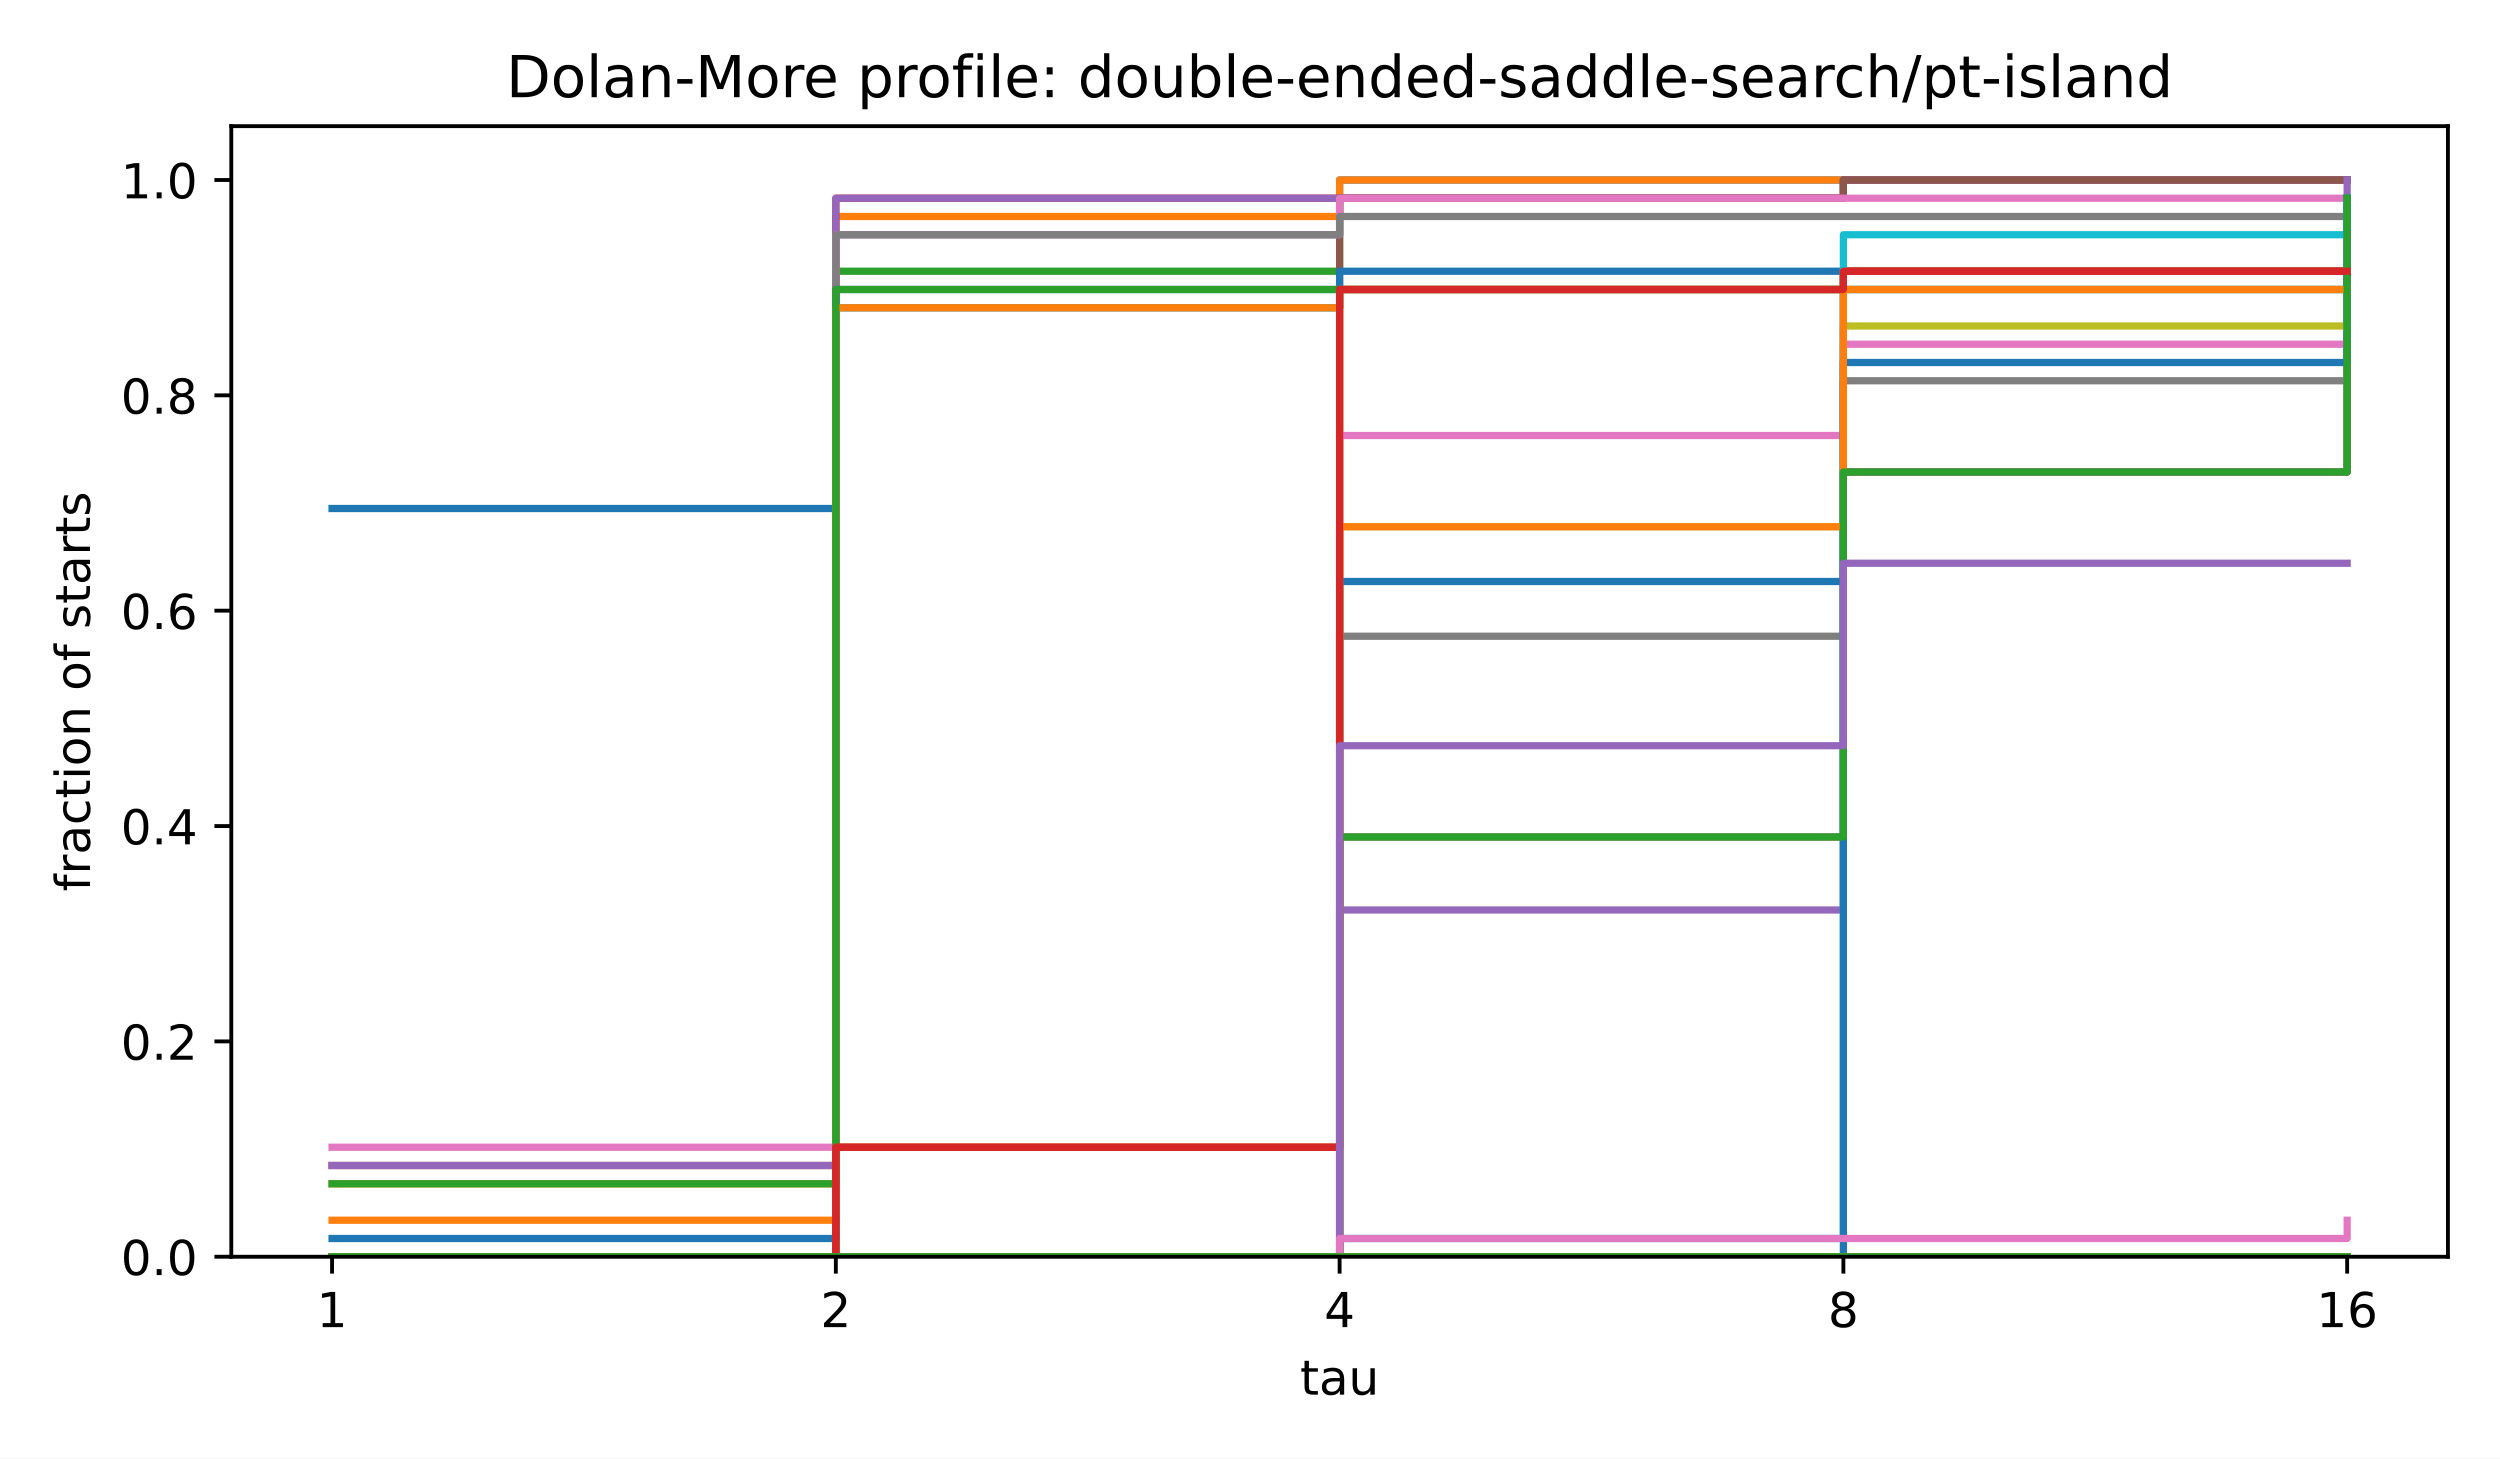
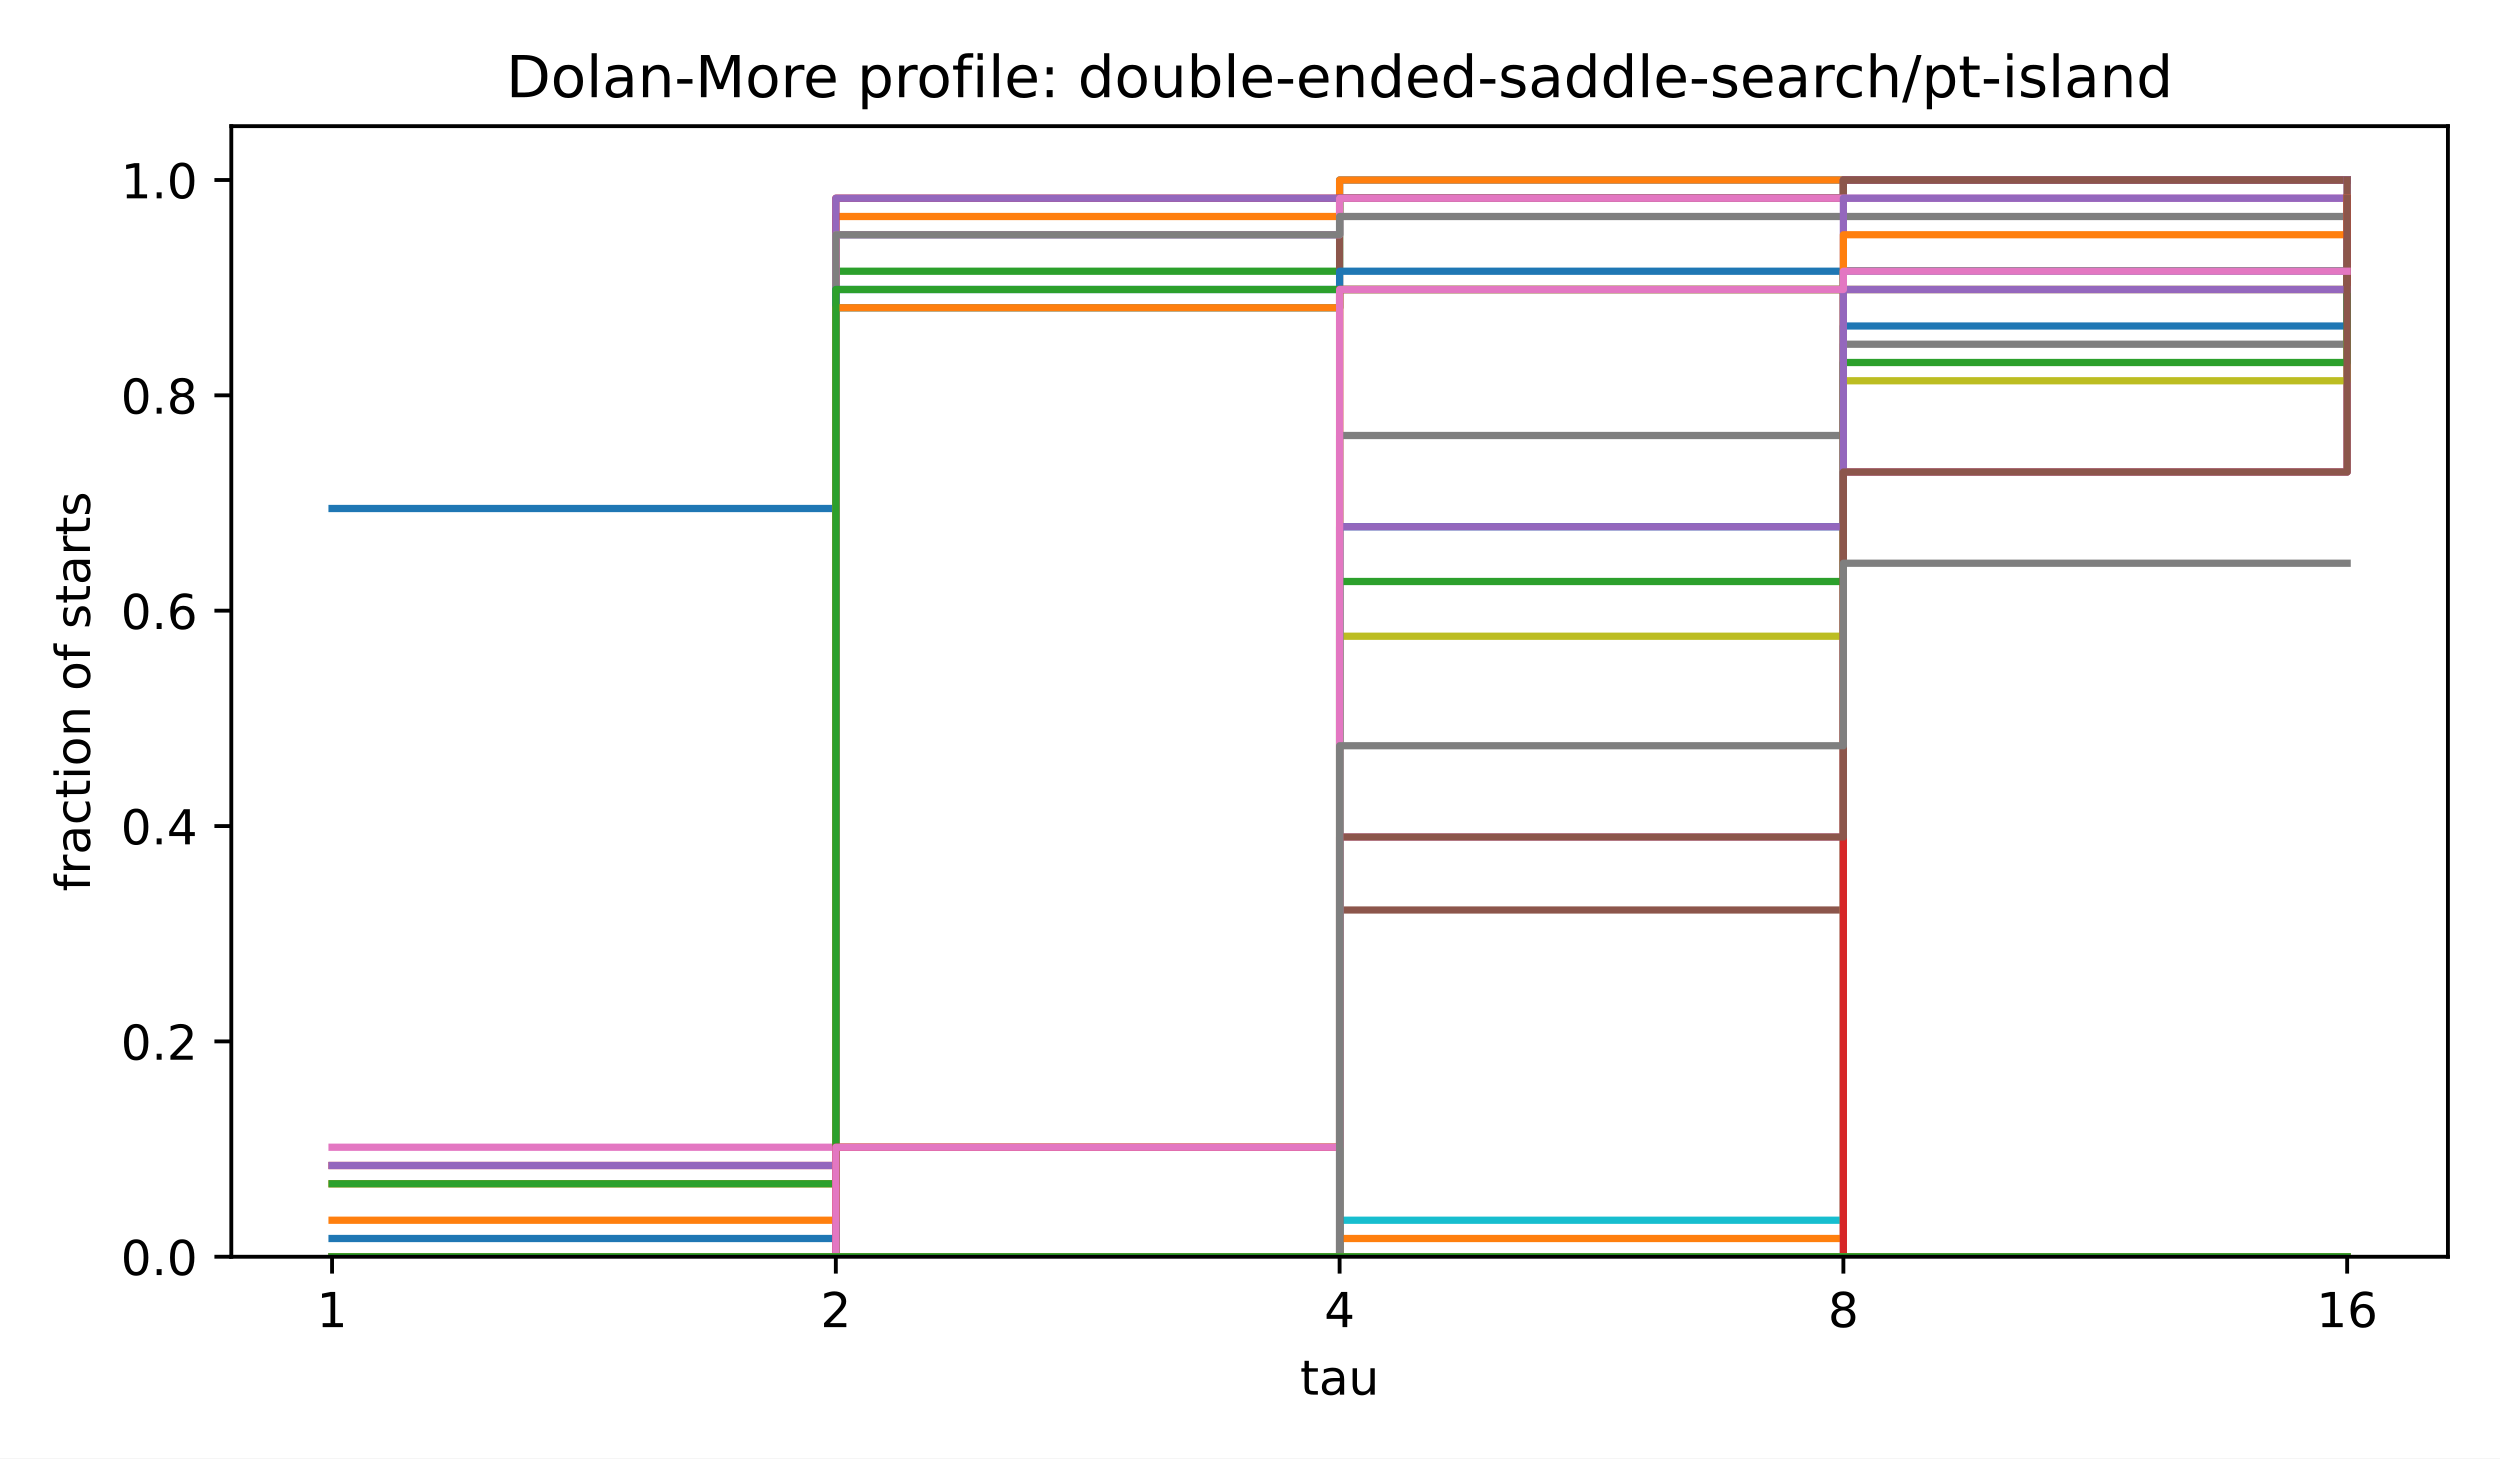
<svg xmlns="http://www.w3.org/2000/svg" xmlns:xlink="http://www.w3.org/1999/xlink" width="518.4pt" height="302.4pt" viewBox="0 0 518.4 302.4" version="1.1">
  <defs>
    <style type="text/css">*{stroke-linejoin: round; stroke-linecap: butt}</style>
  </defs>
  <g id="figure_1">
    <g id="patch_1">
      <path d="M 0 302.4  L 518.4 302.4  L 518.4 0  L 0 0  z " style="fill: #ffffff" />
    </g>
    <g id="axes_1">
      <g id="patch_2">
        <path d="M 47.962 260.6  L 507.6 260.6  L 507.6 26.16  L 47.962 26.16  z " style="fill: #ffffff" />
      </g>
      <g id="matplotlib.axis_1">
        <g id="xtick_1">
          <g id="line2d_1">
            <defs>
              <path id="m8ea4d47d77" d="M 0 0  L 0 3.5  " style="stroke: #000000; stroke-width: 0.8" />
            </defs>
            <g>
              <use xlink:href="#m8ea4d47d77" x="68.855" y="260.6" style="stroke: #000000; stroke-width: 0.8" />
            </g>
          </g>
          <g id="text_1">
            <text style="font-size: 10px; font-family: 'DejaVu Sans', 'Bitstream Vera Sans', 'Computer Modern Sans Serif', 'Lucida Grande', 'Verdana', 'Geneva', 'Lucid', 'Arial', 'Helvetica', 'Avant Garde', sans-serif; text-anchor: middle" x="68.855" y="275.198" transform="rotate(-0 68.85496 275.1977)">1</text>
          </g>
        </g>
        <g id="xtick_2">
          <g id="line2d_2">
            <g>
              <use xlink:href="#m8ea4d47d77" x="173.318" y="260.6" style="stroke: #000000; stroke-width: 0.8" />
            </g>
          </g>
          <g id="text_2">
            <text style="font-size: 10px; font-family: 'DejaVu Sans', 'Bitstream Vera Sans', 'Computer Modern Sans Serif', 'Lucida Grande', 'Verdana', 'Geneva', 'Lucid', 'Arial', 'Helvetica', 'Avant Garde', sans-serif; text-anchor: middle" x="173.318" y="275.198" transform="rotate(-0 173.3181 275.1977)">2</text>
          </g>
        </g>
        <g id="xtick_3">
          <g id="line2d_3">
            <g>
              <use xlink:href="#m8ea4d47d77" x="277.781" y="260.6" style="stroke: #000000; stroke-width: 0.8" />
            </g>
          </g>
          <g id="text_3">
            <text style="font-size: 10px; font-family: 'DejaVu Sans', 'Bitstream Vera Sans', 'Computer Modern Sans Serif', 'Lucida Grande', 'Verdana', 'Geneva', 'Lucid', 'Arial', 'Helvetica', 'Avant Garde', sans-serif; text-anchor: middle" x="277.781" y="275.198" transform="rotate(-0 277.7812 275.1977)">4</text>
          </g>
        </g>
        <g id="xtick_4">
          <g id="line2d_4">
            <g>
              <use xlink:href="#m8ea4d47d77" x="382.244" y="260.6" style="stroke: #000000; stroke-width: 0.8" />
            </g>
          </g>
          <g id="text_4">
            <text style="font-size: 10px; font-family: 'DejaVu Sans', 'Bitstream Vera Sans', 'Computer Modern Sans Serif', 'Lucida Grande', 'Verdana', 'Geneva', 'Lucid', 'Arial', 'Helvetica', 'Avant Garde', sans-serif; text-anchor: middle" x="382.244" y="275.198" transform="rotate(-0 382.2443 275.1977)">8</text>
          </g>
        </g>
        <g id="xtick_5">
          <g id="line2d_5">
            <g>
              <use xlink:href="#m8ea4d47d77" x="486.707" y="260.6" style="stroke: #000000; stroke-width: 0.8" />
            </g>
          </g>
          <g id="text_5">
            <text style="font-size: 10px; font-family: 'DejaVu Sans', 'Bitstream Vera Sans', 'Computer Modern Sans Serif', 'Lucida Grande', 'Verdana', 'Geneva', 'Lucid', 'Arial', 'Helvetica', 'Avant Garde', sans-serif; text-anchor: middle" x="486.707" y="275.198" transform="rotate(-0 486.7074 275.1977)">16</text>
          </g>
        </g>
        <g id="text_6">
          <text style="font-size: 10px; font-family: 'DejaVu Sans', 'Bitstream Vera Sans', 'Computer Modern Sans Serif', 'Lucida Grande', 'Verdana', 'Geneva', 'Lucid', 'Arial', 'Helvetica', 'Avant Garde', sans-serif; text-anchor: middle" x="277.781" y="289.198" transform="rotate(-0 277.7812 289.1977)">tau</text>
        </g>
      </g>
      <g id="matplotlib.axis_2">
        <g id="ytick_1">
          <g id="line2d_6">
            <defs>
              <path id="md659df78fa" d="M 0 0  L -3.5 0  " style="stroke: #000000; stroke-width: 0.8" />
            </defs>
            <g>
              <use xlink:href="#md659df78fa" x="47.962" y="260.6" style="stroke: #000000; stroke-width: 0.8" />
            </g>
          </g>
          <g id="text_7">
            <text style="font-size: 10px; font-family: 'DejaVu Sans', 'Bitstream Vera Sans', 'Computer Modern Sans Serif', 'Lucida Grande', 'Verdana', 'Geneva', 'Lucid', 'Arial', 'Helvetica', 'Avant Garde', sans-serif; text-anchor: end" x="40.962" y="264.399" transform="rotate(-0 40.96234 264.3988)">0.0</text>
          </g>
        </g>
        <g id="ytick_2">
          <g id="line2d_7">
            <g>
              <use xlink:href="#md659df78fa" x="47.962" y="215.945" style="stroke: #000000; stroke-width: 0.8" />
            </g>
          </g>
          <g id="text_8">
            <text style="font-size: 10px; font-family: 'DejaVu Sans', 'Bitstream Vera Sans', 'Computer Modern Sans Serif', 'Lucida Grande', 'Verdana', 'Geneva', 'Lucid', 'Arial', 'Helvetica', 'Avant Garde', sans-serif; text-anchor: end" x="40.962" y="219.744" transform="rotate(-0 40.96234 219.7436)">0.2</text>
          </g>
        </g>
        <g id="ytick_3">
          <g id="line2d_8">
            <g>
              <use xlink:href="#md659df78fa" x="47.962" y="171.29" style="stroke: #000000; stroke-width: 0.8" />
            </g>
          </g>
          <g id="text_9">
            <text style="font-size: 10px; font-family: 'DejaVu Sans', 'Bitstream Vera Sans', 'Computer Modern Sans Serif', 'Lucida Grande', 'Verdana', 'Geneva', 'Lucid', 'Arial', 'Helvetica', 'Avant Garde', sans-serif; text-anchor: end" x="40.962" y="175.088" transform="rotate(-0 40.96234 175.0884)">0.4</text>
          </g>
        </g>
        <g id="ytick_4">
          <g id="line2d_9">
            <g>
              <use xlink:href="#md659df78fa" x="47.962" y="126.634" style="stroke: #000000; stroke-width: 0.8" />
            </g>
          </g>
          <g id="text_10">
            <text style="font-size: 10px; font-family: 'DejaVu Sans', 'Bitstream Vera Sans', 'Computer Modern Sans Serif', 'Lucida Grande', 'Verdana', 'Geneva', 'Lucid', 'Arial', 'Helvetica', 'Avant Garde', sans-serif; text-anchor: end" x="40.962" y="130.433" transform="rotate(-0 40.96234 130.4331)">0.6</text>
          </g>
        </g>
        <g id="ytick_5">
          <g id="line2d_10">
            <g>
              <use xlink:href="#md659df78fa" x="47.962" y="81.979" style="stroke: #000000; stroke-width: 0.8" />
            </g>
          </g>
          <g id="text_11">
            <text style="font-size: 10px; font-family: 'DejaVu Sans', 'Bitstream Vera Sans', 'Computer Modern Sans Serif', 'Lucida Grande', 'Verdana', 'Geneva', 'Lucid', 'Arial', 'Helvetica', 'Avant Garde', sans-serif; text-anchor: end" x="40.962" y="85.778" transform="rotate(-0 40.96234 85.77788)">0.8</text>
          </g>
        </g>
        <g id="ytick_6">
          <g id="line2d_11">
            <g>
              <use xlink:href="#md659df78fa" x="47.962" y="37.324" style="stroke: #000000; stroke-width: 0.8" />
            </g>
          </g>
          <g id="text_12">
            <text style="font-size: 10px; font-family: 'DejaVu Sans', 'Bitstream Vera Sans', 'Computer Modern Sans Serif', 'Lucida Grande', 'Verdana', 'Geneva', 'Lucid', 'Arial', 'Helvetica', 'Avant Garde', sans-serif; text-anchor: end" x="40.962" y="41.123" transform="rotate(-0 40.96234 41.12264)">1.0</text>
          </g>
        </g>
        <g id="text_13">
          <text style="font-size: 10px; font-family: 'DejaVu Sans', 'Bitstream Vera Sans', 'Computer Modern Sans Serif', 'Lucida Grande', 'Verdana', 'Geneva', 'Lucid', 'Arial', 'Helvetica', 'Avant Garde', sans-serif; text-anchor: middle" x="18.657" y="143.38" transform="rotate(-90 18.65687 143.38)">fraction of starts</text>
        </g>
      </g>
      <g id="line2d_12">
        <path d="M 68.855 105.442  L 173.318 105.442  L 173.318 48.677  L 277.781 48.677  L 277.781 37.324  L 382.244 37.324  L 382.244 37.324  L 486.707 37.324  L 486.707 37.324  " clip-path="url(#p4e380cea4b)" style="fill: none; stroke: #1f77b4; stroke-width: 1.5; stroke-linecap: square" />
      </g>
      <g id="line2d_13">
        <path d="M 68.855 245.463  L 173.318 245.463  L 173.318 44.892  L 277.781 44.892  L 277.781 37.324  L 382.244 37.324  L 382.244 37.324  L 486.707 37.324  L 486.707 37.324  " clip-path="url(#p4e380cea4b)" style="fill: none; stroke: #ff7f0e; stroke-width: 1.5; stroke-linecap: square" />
      </g>
      <g id="line2d_14">
        <path d="M 68.855 260.6  L 173.318 260.6  L 173.318 56.246  L 277.781 56.246  L 277.781 41.108  L 382.244 41.108  L 382.244 37.324  L 486.707 37.324  L 486.707 37.324  " clip-path="url(#p4e380cea4b)" style="fill: none; stroke: #2ca02c; stroke-width: 1.5; stroke-linecap: square" />
      </g>
      <g id="line2d_15">
        <path d="M 68.855 241.678  L 173.318 241.678  L 173.318 41.108  L 277.781 41.108  L 277.781 41.108  L 382.244 41.108  L 382.244 37.324  L 486.707 37.324  L 486.707 37.324  " clip-path="url(#p4e380cea4b)" style="fill: none; stroke: #d62728; stroke-width: 1.5; stroke-linecap: square" />
      </g>
      <g id="line2d_16">
        <path d="M 68.855 241.678  L 173.318 241.678  L 173.318 41.108  L 277.781 41.108  L 277.781 41.108  L 382.244 41.108  L 382.244 37.324  L 486.707 37.324  L 486.707 37.324  " clip-path="url(#p4e380cea4b)" style="fill: none; stroke: #9467bd; stroke-width: 1.5; stroke-linecap: square" />
      </g>
      <g id="line2d_17">
        <path d="M 68.855 260.6  L 173.318 260.6  L 173.318 63.814  L 277.781 63.814  L 277.781 41.108  L 382.244 41.108  L 382.244 37.324  L 486.707 37.324  L 486.707 37.324  " clip-path="url(#p4e380cea4b)" style="fill: none; stroke: #8c564b; stroke-width: 1.5; stroke-linecap: square" />
      </g>
      <g id="line2d_18">
        <path d="M 68.855 237.894  L 173.318 237.894  L 173.318 48.677  L 277.781 48.677  L 277.781 41.108  L 382.244 41.108  L 382.244 41.108  L 486.707 41.108  L 486.707 41.108  " clip-path="url(#p4e380cea4b)" style="fill: none; stroke: #e377c2; stroke-width: 1.5; stroke-linecap: square" />
      </g>
      <g id="line2d_19">
        <path d="M 68.855 260.6  L 173.318 260.6  L 173.318 48.677  L 277.781 48.677  L 277.781 44.892  L 382.244 44.892  L 382.244 44.892  L 486.707 44.892  L 486.707 44.892  " clip-path="url(#p4e380cea4b)" style="fill: none; stroke: #7f7f7f; stroke-width: 1.5; stroke-linecap: square" />
      </g>
      <g id="line2d_20">
        <path d="M 68.855 260.6  L 173.318 260.6  L 173.318 237.894  L 277.781 237.894  L 277.781 60.03  L 382.244 60.03  L 382.244 56.246  L 486.707 56.246  L 486.707 52.461  " clip-path="url(#p4e380cea4b)" style="fill: none; stroke: #bcbd22; stroke-width: 1.5; stroke-linecap: square" />
      </g>
      <g id="line2d_21">
        <path d="M 68.855 260.6  L 173.318 260.6  L 173.318 63.814  L 277.781 63.814  L 277.781 60.03  L 382.244 60.03  L 382.244 56.246  L 486.707 56.246  L 486.707 52.461  " clip-path="url(#p4e380cea4b)" style="fill: none; stroke: #17becf; stroke-width: 1.5; stroke-linecap: square" />
      </g>
      <g id="line2d_22">
        <path d="M 68.855 256.816  L 173.318 256.816  L 173.318 60.03  L 277.781 60.03  L 277.781 56.246  L 382.244 56.246  L 382.244 56.246  L 486.707 56.246  L 486.707 56.246  " clip-path="url(#p4e380cea4b)" style="fill: none; stroke: #1f77b4; stroke-width: 1.5; stroke-linecap: square" />
      </g>
      <g id="line2d_23">
        <path d="M 68.855 253.031  L 173.318 253.031  L 173.318 63.814  L 277.781 63.814  L 277.781 60.03  L 382.244 60.03  L 382.244 56.246  L 486.707 56.246  L 486.707 56.246  " clip-path="url(#p4e380cea4b)" style="fill: none; stroke: #ff7f0e; stroke-width: 1.5; stroke-linecap: square" />
      </g>
      <g id="line2d_24">
        <path d="M 68.855 245.463  L 173.318 245.463  L 173.318 60.03  L 277.781 60.03  L 277.781 60.03  L 382.244 60.03  L 382.244 60.03  L 486.707 60.03  L 486.707 56.246  " clip-path="url(#p4e380cea4b)" style="fill: none; stroke: #2ca02c; stroke-width: 1.5; stroke-linecap: square" />
      </g>
      <g id="line2d_25">
        <path d="M 68.855 260.6  L 173.318 260.6  L 173.318 237.894  L 277.781 237.894  L 277.781 60.03  L 382.244 60.03  L 382.244 56.246  L 486.707 56.246  L 486.707 56.246  " clip-path="url(#p4e380cea4b)" style="fill: none; stroke: #d62728; stroke-width: 1.5; stroke-linecap: square" />
      </g>
      <g id="line2d_26">
-         <path d="M 68.855 260.6  L 173.318 260.6  L 173.318 260.6  L 277.781 260.6  L 277.781 188.697  L 382.244 188.697  L 382.244 97.873  L 486.707 97.873  L 486.707 37.324  " clip-path="url(#p4e380cea4b)" style="fill: none; stroke: #9467bd; stroke-width: 1.5; stroke-linecap: square" />
+         <path d="M 68.855 260.6  L 173.318 260.6  L 173.318 260.6  L 277.781 260.6  L 277.781 260.6  L 382.244 260.6  L 382.244 41.108  L 486.707 41.108  L 486.707 37.324  " clip-path="url(#p4e380cea4b)" style="fill: none; stroke: #9467bd; stroke-width: 1.5; stroke-linecap: square" />
      </g>
      <g id="line2d_27">
+         <path d="M 68.855 260.6  L 173.318 260.6  L 173.318 260.6  L 277.781 260.6  L 277.781 188.697  L 382.244 188.697  L 382.244 97.873  L 486.707 97.873  L 486.707 37.324  " clip-path="url(#p4e380cea4b)" style="fill: none; stroke: #8c564b; stroke-width: 1.5; stroke-linecap: square" />
+       </g>
+       <g id="line2d_28">
+         <path d="M 68.855 260.6  L 173.318 260.6  L 173.318 260.6  L 277.781 260.6  L 277.781 173.56  L 382.244 173.56  L 382.244 97.873  L 486.707 97.873  L 486.707 41.108  " clip-path="url(#p4e380cea4b)" style="fill: none; stroke: #e377c2; stroke-width: 1.5; stroke-linecap: square" />
+       </g>
+       <g id="line2d_29">
+         <path d="M 68.855 260.6  L 173.318 260.6  L 173.318 260.6  L 277.781 260.6  L 277.781 90.305  L 382.244 90.305  L 382.244 71.383  L 486.707 71.383  L 486.707 52.461  " clip-path="url(#p4e380cea4b)" style="fill: none; stroke: #7f7f7f; stroke-width: 1.5; stroke-linecap: square" />
+       </g>
+       <g id="line2d_30">
+         <path d="M 68.855 260.6  L 173.318 260.6  L 173.318 260.6  L 277.781 260.6  L 277.781 131.932  L 382.244 131.932  L 382.244 78.952  L 486.707 78.952  L 486.707 56.246  " clip-path="url(#p4e380cea4b)" style="fill: none; stroke: #bcbd22; stroke-width: 1.5; stroke-linecap: square" />
+       </g>
+       <g id="line2d_31">
+         <path d="M 68.855 260.6  L 173.318 260.6  L 173.318 260.6  L 277.781 260.6  L 277.781 253.031  L 382.244 253.031  L 382.244 56.246  L 486.707 56.246  L 486.707 41.108  " clip-path="url(#p4e380cea4b)" style="fill: none; stroke: #17becf; stroke-width: 1.5; stroke-linecap: square" />
+       </g>
+       <g id="line2d_32">
+         <path d="M 68.855 260.6  L 173.318 260.6  L 173.318 260.6  L 277.781 260.6  L 277.781 109.226  L 382.244 109.226  L 382.244 67.599  L 486.707 67.599  L 486.707 56.246  " clip-path="url(#p4e380cea4b)" style="fill: none; stroke: #1f77b4; stroke-width: 1.5; stroke-linecap: square" />
+       </g>
+       <g id="line2d_33">
+         <path d="M 68.855 260.6  L 173.318 260.6  L 173.318 260.6  L 277.781 260.6  L 277.781 256.816  L 382.244 256.816  L 382.244 48.677  L 486.707 48.677  L 486.707 41.108  " clip-path="url(#p4e380cea4b)" style="fill: none; stroke: #ff7f0e; stroke-width: 1.5; stroke-linecap: square" />
+       </g>
+       <g id="line2d_34">
+         <path d="M 68.855 260.6  L 173.318 260.6  L 173.318 260.6  L 277.781 260.6  L 277.781 120.579  L 382.244 120.579  L 382.244 75.167  L 486.707 75.167  L 486.707 56.246  " clip-path="url(#p4e380cea4b)" style="fill: none; stroke: #2ca02c; stroke-width: 1.5; stroke-linecap: square" />
+       </g>
+       <g id="line2d_35">
+         <path d="M 68.855 260.6  L 173.318 260.6  L 173.318 260.6  L 277.781 260.6  L 277.781 260.6  L 382.244 260.6  L 382.244 60.03  L 486.707 60.03  L 486.707 41.108  " clip-path="url(#p4e380cea4b)" style="fill: none; stroke: #d62728; stroke-width: 1.5; stroke-linecap: square" />
+       </g>
+       <g id="line2d_36">
+         <path d="M 68.855 260.6  L 173.318 260.6  L 173.318 260.6  L 277.781 260.6  L 277.781 109.226  L 382.244 109.226  L 382.244 60.03  L 486.707 60.03  L 486.707 60.03  " clip-path="url(#p4e380cea4b)" style="fill: none; stroke: #9467bd; stroke-width: 1.5; stroke-linecap: square" />
+       </g>
+       <g id="line2d_37">
        <path d="M 68.855 260.6  L 173.318 260.6  L 173.318 260.6  L 277.781 260.6  L 277.781 173.56  L 382.244 173.56  L 382.244 97.873  L 486.707 97.873  L 486.707 41.108  " clip-path="url(#p4e380cea4b)" style="fill: none; stroke: #8c564b; stroke-width: 1.5; stroke-linecap: square" />
      </g>
-       <g id="line2d_28">
-         <path d="M 68.855 260.6  L 173.318 260.6  L 173.318 260.6  L 277.781 260.6  L 277.781 90.305  L 382.244 90.305  L 382.244 71.383  L 486.707 71.383  L 486.707 52.461  " clip-path="url(#p4e380cea4b)" style="fill: none; stroke: #e377c2; stroke-width: 1.5; stroke-linecap: square" />
-       </g>
-       <g id="line2d_29">
-         <path d="M 68.855 260.6  L 173.318 260.6  L 173.318 260.6  L 277.781 260.6  L 277.781 131.932  L 382.244 131.932  L 382.244 78.952  L 486.707 78.952  L 486.707 56.246  " clip-path="url(#p4e380cea4b)" style="fill: none; stroke: #7f7f7f; stroke-width: 1.5; stroke-linecap: square" />
-       </g>
-       <g id="line2d_30">
-         <path d="M 68.855 260.6  L 173.318 260.6  L 173.318 260.6  L 277.781 260.6  L 277.781 109.226  L 382.244 109.226  L 382.244 67.599  L 486.707 67.599  L 486.707 56.246  " clip-path="url(#p4e380cea4b)" style="fill: none; stroke: #bcbd22; stroke-width: 1.5; stroke-linecap: square" />
-       </g>
-       <g id="line2d_31">
-         <path d="M 68.855 260.6  L 173.318 260.6  L 173.318 260.6  L 277.781 260.6  L 277.781 256.816  L 382.244 256.816  L 382.244 48.677  L 486.707 48.677  L 486.707 41.108  " clip-path="url(#p4e380cea4b)" style="fill: none; stroke: #17becf; stroke-width: 1.5; stroke-linecap: square" />
-       </g>
-       <g id="line2d_32">
-         <path d="M 68.855 260.6  L 173.318 260.6  L 173.318 260.6  L 277.781 260.6  L 277.781 120.579  L 382.244 120.579  L 382.244 75.167  L 486.707 75.167  L 486.707 56.246  " clip-path="url(#p4e380cea4b)" style="fill: none; stroke: #1f77b4; stroke-width: 1.5; stroke-linecap: square" />
-       </g>
-       <g id="line2d_33">
-         <path d="M 68.855 260.6  L 173.318 260.6  L 173.318 260.6  L 277.781 260.6  L 277.781 260.6  L 382.244 260.6  L 382.244 60.03  L 486.707 60.03  L 486.707 41.108  " clip-path="url(#p4e380cea4b)" style="fill: none; stroke: #1f77b4; stroke-width: 1.5; stroke-linecap: square" />
-       </g>
-       <g id="line2d_33">
-         <path d="M 68.855 260.6  L 173.318 260.6  L 173.318 260.6  L 277.781 260.6  L 277.781 109.226  L 382.244 109.226  L 382.244 60.03  L 486.707 60.03  L 486.707 60.03  " clip-path="url(#p4e380cea4b)" style="fill: none; stroke: #ff7f0e; stroke-width: 1.5; stroke-linecap: square" />
-       </g>
-       <g id="line2d_34">
-         <path d="M 68.855 260.6  L 173.318 260.6  L 173.318 260.6  L 277.781 260.6  L 277.781 173.56  L 382.244 173.56  L 382.244 97.873  L 486.707 97.873  L 486.707 41.108  " clip-path="url(#p4e380cea4b)" style="fill: none; stroke: #2ca02c; stroke-width: 1.5; stroke-linecap: square" />
-       </g>
-       <g id="line2d_35">
-         <path d="M 68.855 260.6  L 173.318 260.6  L 173.318 237.894  L 277.781 237.894  L 277.781 60.03  L 382.244 60.03  L 382.244 56.246  L 486.707 56.246  L 486.707 56.246  " clip-path="url(#p4e380cea4b)" style="fill: none; stroke: #d62728; stroke-width: 1.5; stroke-linecap: square" />
-       </g>
-       <g id="line2d_36">
-         <path d="M 68.855 260.6  L 173.318 260.6  L 173.318 260.6  L 277.781 260.6  L 277.781 154.638  L 382.244 154.638  L 382.244 116.795  L 486.707 116.795  L 486.707 116.795  " clip-path="url(#p4e380cea4b)" style="fill: none; stroke: #9467bd; stroke-width: 1.5; stroke-linecap: square" />
-       </g>
-       <g id="line2d_37">
-         <path d="M 68.855 260.6  L 173.318 260.6  L 173.318 260.6  L 277.781 260.6  L 277.781 260.6  L 382.244 260.6  L 382.244 260.6  L 486.707 260.6  L 486.707 260.6  " clip-path="url(#p4e380cea4b)" style="fill: none; stroke: #8c564b; stroke-width: 1.5; stroke-linecap: square" />
-       </g>
      <g id="line2d_38">
-         <path d="M 68.855 260.6  L 173.318 260.6  L 173.318 260.6  L 277.781 260.6  L 277.781 256.816  L 382.244 256.816  L 382.244 256.816  L 486.707 256.816  L 486.707 253.031  " clip-path="url(#p4e380cea4b)" style="fill: none; stroke: #e377c2; stroke-width: 1.5; stroke-linecap: square" />
+         <path d="M 68.855 260.6  L 173.318 260.6  L 173.318 237.894  L 277.781 237.894  L 277.781 60.03  L 382.244 60.03  L 382.244 56.246  L 486.707 56.246  L 486.707 56.246  " clip-path="url(#p4e380cea4b)" style="fill: none; stroke: #e377c2; stroke-width: 1.5; stroke-linecap: square" />
      </g>
      <g id="line2d_39">
-         <path d="M 68.855 260.6  L 173.318 260.6  L 173.318 260.6  L 277.781 260.6  L 277.781 260.6  L 382.244 260.6  L 382.244 260.6  L 486.707 260.6  L 486.707 260.6  " clip-path="url(#p4e380cea4b)" style="fill: none; stroke: #7f7f7f; stroke-width: 1.5; stroke-linecap: square" />
-       </g>
-       <g id="line2d_37">
-         <path d="M 68.855 260.6  L 173.318 260.6  L 173.318 260.6  L 277.781 260.6  L 277.781 260.6  L 382.244 260.6  L 382.244 260.6  L 486.707 260.6  L 486.707 260.6  " clip-path="url(#p4e380cea4b)" style="fill: none; stroke: #8c564b; stroke-width: 1.5; stroke-linecap: square" />
-       </g>
-       <g id="line2d_38">
-         <path d="M 68.855 260.6  L 173.318 260.6  L 173.318 260.6  L 277.781 260.6  L 277.781 260.6  L 382.244 260.6  L 382.244 260.6  L 486.707 260.6  L 486.707 260.6  " clip-path="url(#p4e380cea4b)" style="fill: none; stroke: #e377c2; stroke-width: 1.5; stroke-linecap: square" />
-       </g>
-       <g id="line2d_39">
-         <path d="M 68.855 260.6  L 173.318 260.6  L 173.318 260.6  L 277.781 260.6  L 277.781 260.6  L 382.244 260.6  L 382.244 260.6  L 486.707 260.6  L 486.707 260.6  " clip-path="url(#p4e380cea4b)" style="fill: none; stroke: #7f7f7f; stroke-width: 1.5; stroke-linecap: square" />
+         <path d="M 68.855 260.6  L 173.318 260.6  L 173.318 260.6  L 277.781 260.6  L 277.781 154.638  L 382.244 154.638  L 382.244 116.795  L 486.707 116.795  L 486.707 116.795  " clip-path="url(#p4e380cea4b)" style="fill: none; stroke: #7f7f7f; stroke-width: 1.5; stroke-linecap: square" />
+       </g>
+       <g id="line2d_40">
+         <path d="M 68.855 260.6  L 173.318 260.6  L 173.318 260.6  L 277.781 260.6  L 277.781 260.6  L 382.244 260.6  L 382.244 260.6  L 486.707 260.6  L 486.707 260.6  " clip-path="url(#p4e380cea4b)" style="fill: none; stroke: #bcbd22; stroke-width: 1.5; stroke-linecap: square" />
+       </g>
+       <g id="line2d_41">
+         <path d="M 68.855 260.6  L 173.318 260.6  L 173.318 260.6  L 277.781 260.6  L 277.781 260.6  L 382.244 260.6  L 382.244 260.6  L 486.707 260.6  L 486.707 260.6  " clip-path="url(#p4e380cea4b)" style="fill: none; stroke: #17becf; stroke-width: 1.5; stroke-linecap: square" />
+       </g>
+       <g id="line2d_42">
+         <path d="M 68.855 260.6  L 173.318 260.6  L 173.318 260.6  L 277.781 260.6  L 277.781 260.6  L 382.244 260.6  L 382.244 260.6  L 486.707 260.6  L 486.707 260.6  " clip-path="url(#p4e380cea4b)" style="fill: none; stroke: #1f77b4; stroke-width: 1.5; stroke-linecap: square" />
      </g>
      <g id="line2d_43">
        <path d="M 68.855 260.6  L 173.318 260.6  L 173.318 260.6  L 277.781 260.6  L 277.781 260.6  L 382.244 260.6  L 382.244 260.6  L 486.707 260.6  L 486.707 260.6  " clip-path="url(#p4e380cea4b)" style="fill: none; stroke: #ff7f0e; stroke-width: 1.5; stroke-linecap: square" />
      </g>
      <g id="line2d_44">
        <path d="M 68.855 260.6  L 173.318 260.6  L 173.318 260.6  L 277.781 260.6  L 277.781 260.6  L 382.244 260.6  L 382.244 260.6  L 486.707 260.6  L 486.707 260.6  " clip-path="url(#p4e380cea4b)" style="fill: none; stroke: #2ca02c; stroke-width: 1.5; stroke-linecap: square" />
      </g>
      <g id="patch_3">
        <path d="M 47.962 260.6  L 47.962 26.16  " style="fill: none; stroke: #000000; stroke-width: 0.8; stroke-linejoin: miter; stroke-linecap: square" />
      </g>
      <g id="patch_4">
        <path d="M 507.6 260.6  L 507.6 26.16  " style="fill: none; stroke: #000000; stroke-width: 0.8; stroke-linejoin: miter; stroke-linecap: square" />
      </g>
      <g id="patch_5">
        <path d="M 47.962 260.6  L 507.6 260.6  " style="fill: none; stroke: #000000; stroke-width: 0.8; stroke-linejoin: miter; stroke-linecap: square" />
      </g>
      <g id="patch_6">
        <path d="M 47.962 26.16  L 507.6 26.16  " style="fill: none; stroke: #000000; stroke-width: 0.8; stroke-linejoin: miter; stroke-linecap: square" />
      </g>
      <g id="text_14">
        <text style="font-size: 12px; font-family: 'DejaVu Sans', 'Bitstream Vera Sans', 'Computer Modern Sans Serif', 'Lucida Grande', 'Verdana', 'Geneva', 'Lucid', 'Arial', 'Helvetica', 'Avant Garde', sans-serif; text-anchor: middle" x="277.781" y="20.16" transform="rotate(-0 277.7812 20.16)">Dolan-More profile: double-ended-saddle-search/pt-island</text>
      </g>
    </g>
  </g>
  <defs>
    <clipPath id="p4e380cea4b">
      <rect x="47.962" y="26.16" width="459.638" height="234.44" />
    </clipPath>
  </defs>
</svg>
